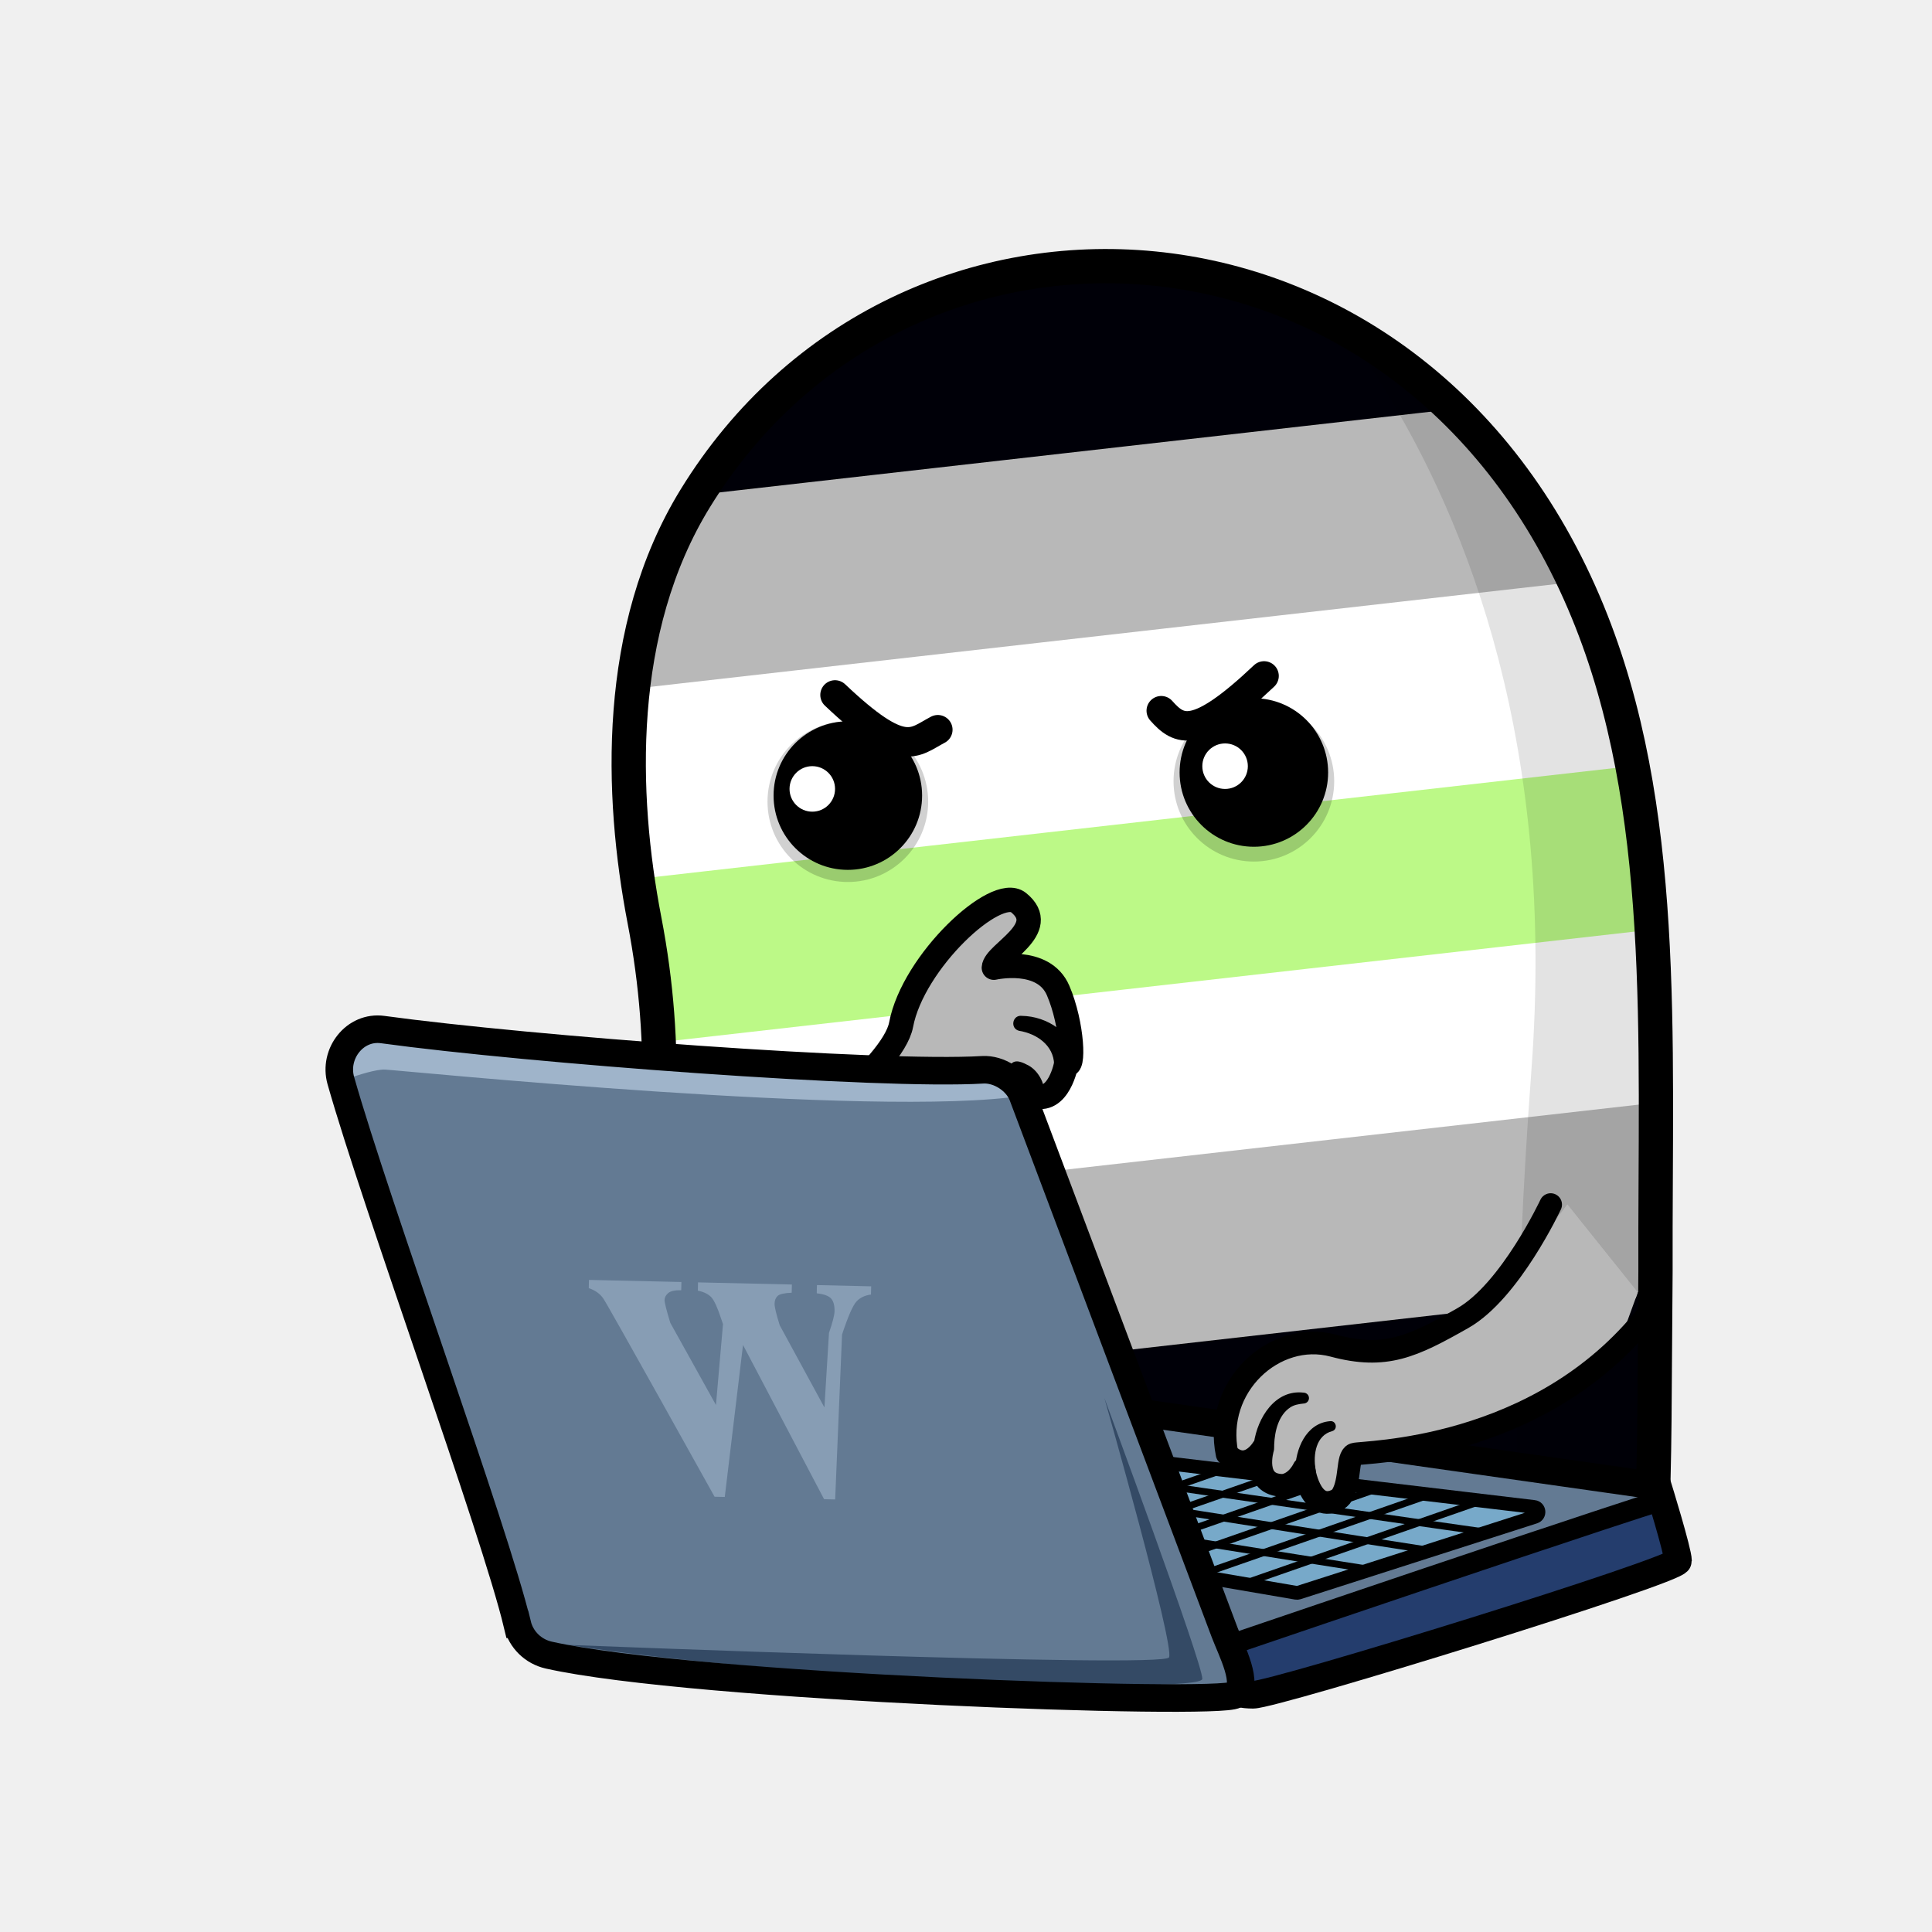
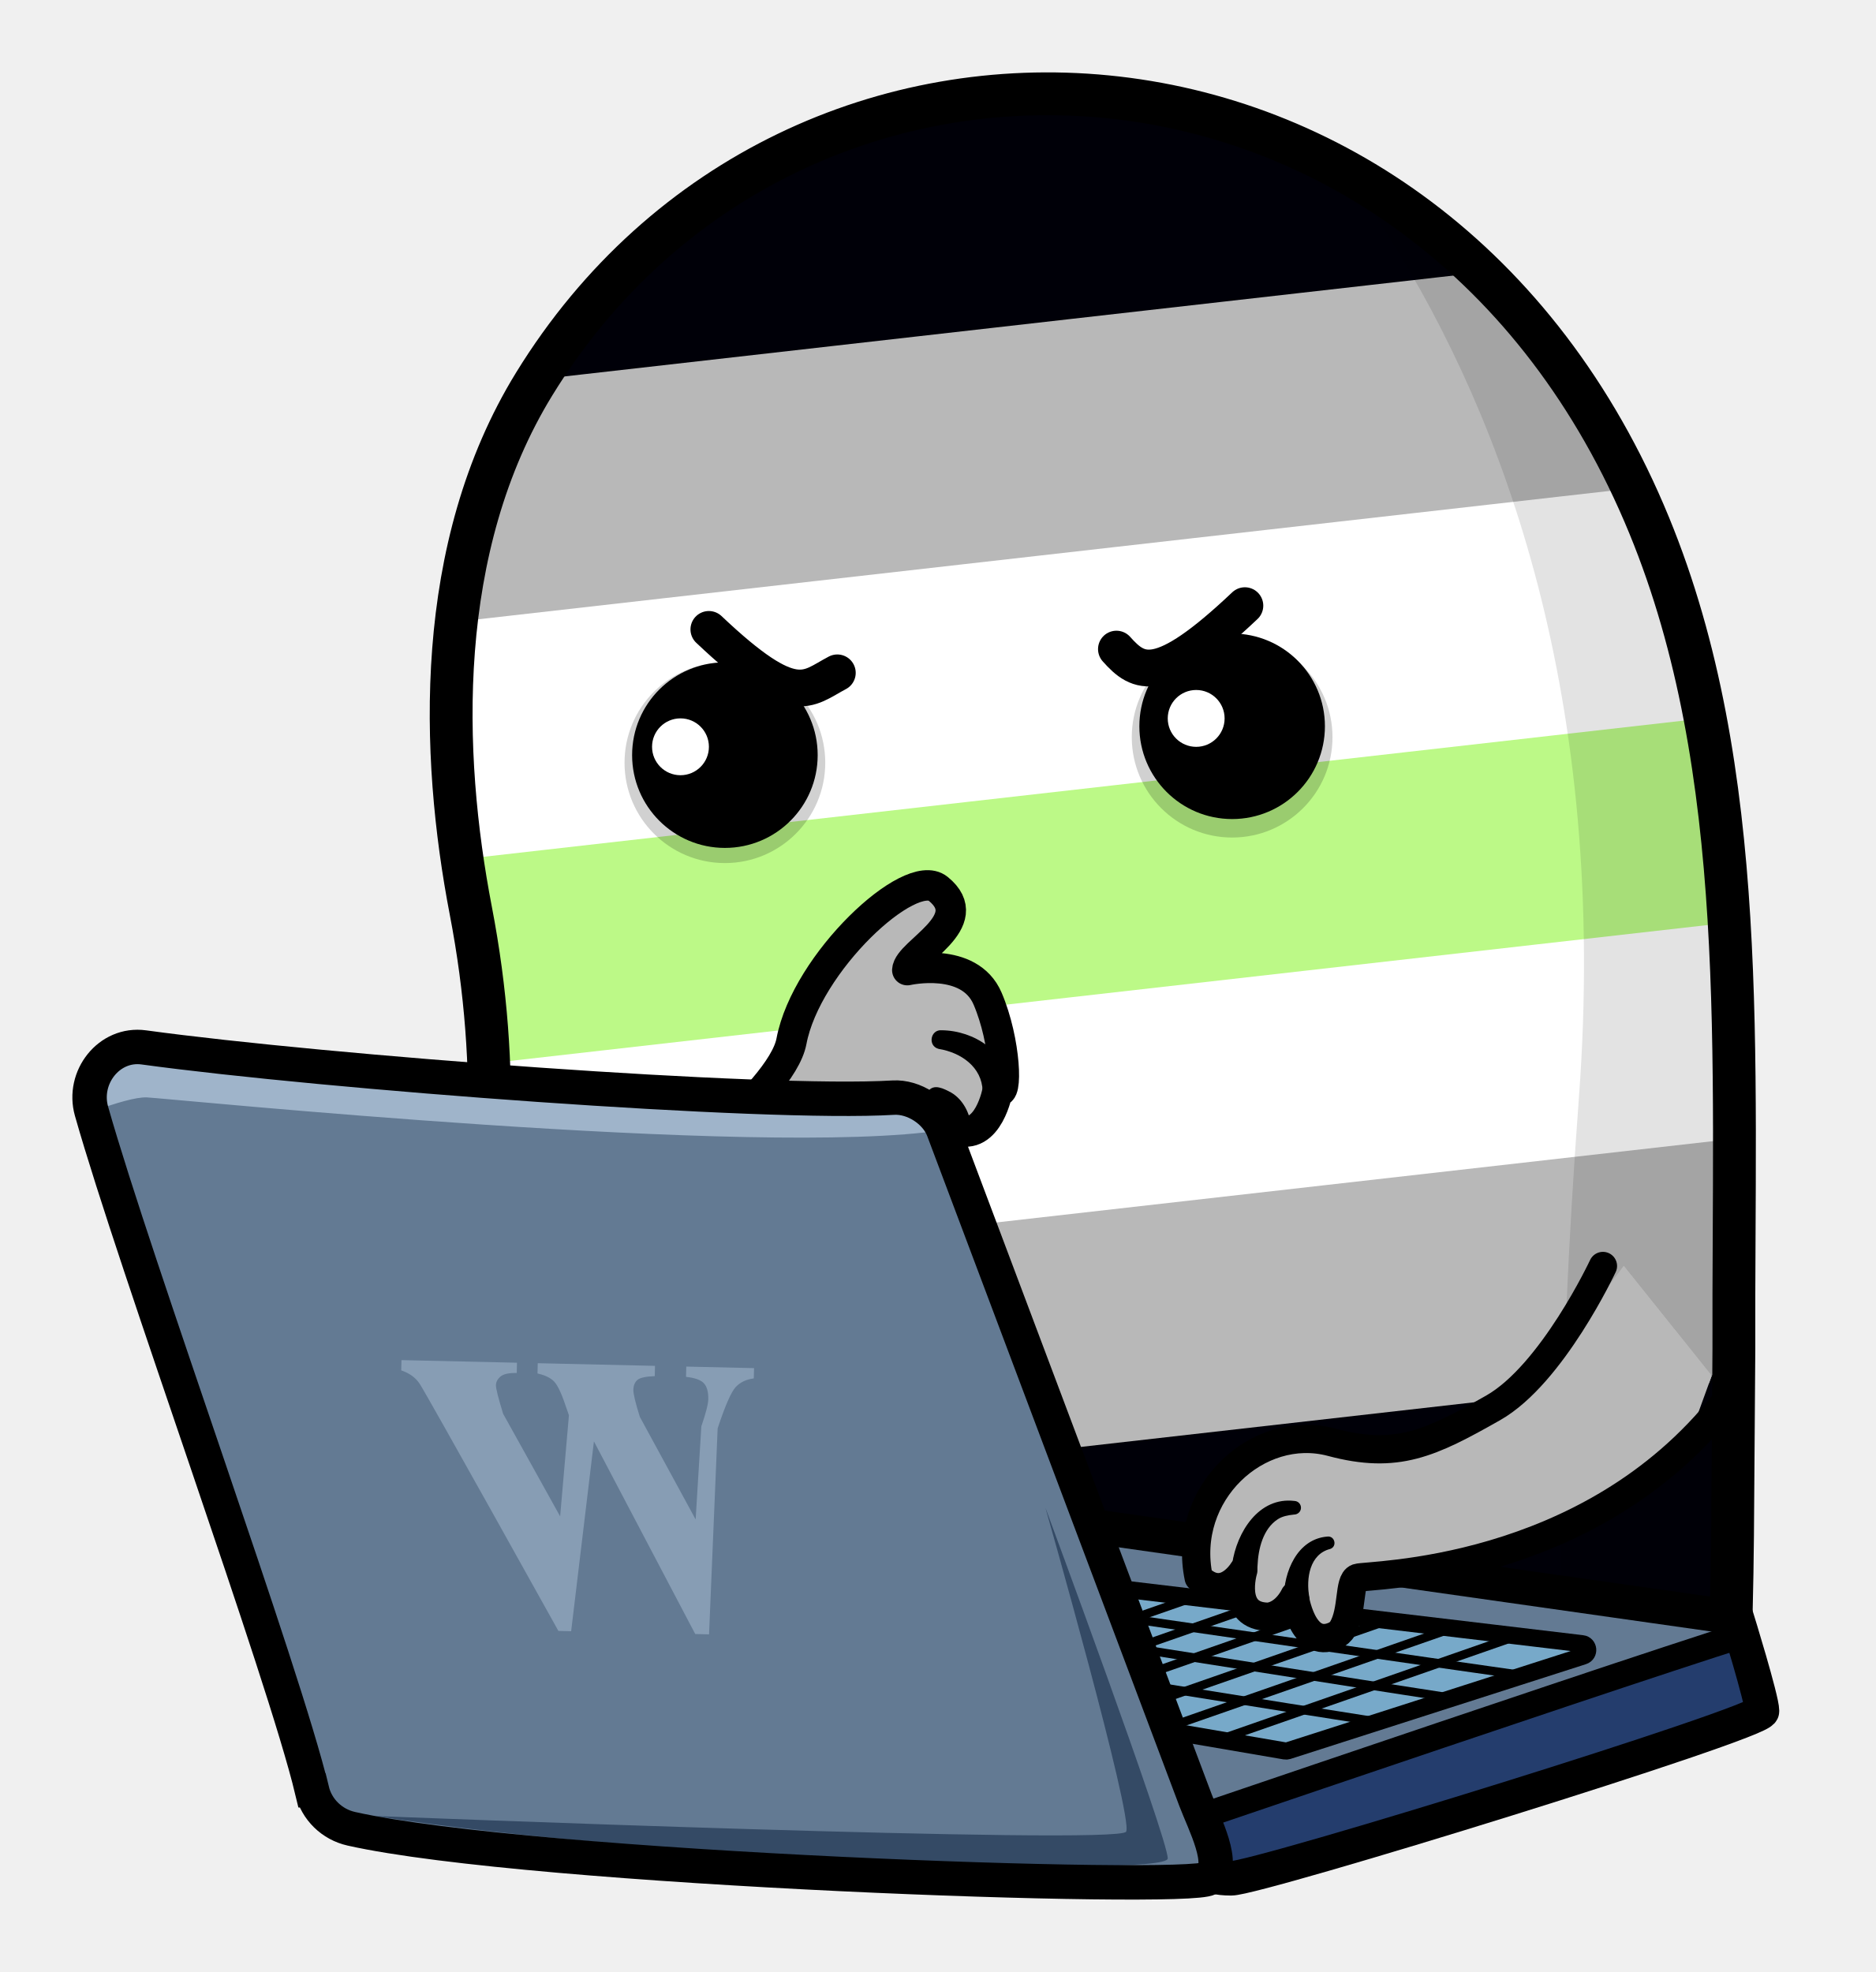
- <svg xmlns="http://www.w3.org/2000/svg" id="Capa_1" data-name="Capa 1" viewBox="0 0 500 500">
-   <defs>
-     <style>
+ <svg xmlns="http://www.w3.org/2000/svg" id="Capa_1" data-name="Capa 1" viewBox="0 0 388.593 408.567" version="1.1" width="388.593" height="408.567">
+   <defs id="defs25">
+     <style id="style2">
      .cls-1 {
        fill: #344a65;
      }

      .cls-1, .cls-2, .cls-3, .cls-4, .cls-5, .cls-6, .cls-7, .cls-8, .cls-9, .cls-10 {
        stroke-width: 0px;
      }

      .cls-11 {
        fill: #243d6d;
        stroke-width: 5.35px;
      }

      .cls-11, .cls-12, .cls-13, .cls-14, .cls-15, .cls-16, .cls-17, .cls-18, .cls-19, .cls-20, .cls-21 {
        stroke: #000;
      }

      .cls-11, .cls-12, .cls-13, .cls-15, .cls-16, .cls-17, .cls-18, .cls-20, .cls-21 {
        stroke-miterlimit: 10;
      }

      .cls-22 {
        opacity: .6;
      }

      .cls-23, .cls-12 {
        fill: #637a93;
      }

      .cls-24 {
        clip-path: url(#clippath-2);
      }

      .cls-2 {
        opacity: .18;
      }

      .cls-3 {
        fill: #99d3f6;
      }

      .cls-12, .cls-13 {
        stroke-width: 7.13px;
      }

      .cls-25 {
        clip-path: url(#clippath-6);
      }

      .cls-5, .cls-26 {
        fill: #b8b8b8;
      }

      .cls-13, .cls-14, .cls-15, .cls-16, .cls-18, .cls-19, .cls-20, .cls-21 {
        fill: none;
      }

      .cls-14 {
        stroke-width: 5.86px;
      }

      .cls-14, .cls-15, .cls-19 {
        stroke-linecap: round;
      }

      .cls-14, .cls-19 {
        stroke-linejoin: round;
      }

      .cls-27 {
        clip-path: url(#clippath-1);
      }

      .cls-28 {
        clip-path: url(#clippath-4);
      }

      .cls-6 {
        fill: #000008;
      }

      .cls-15 {
        stroke-width: 7.62px;
      }

      .cls-7 {
        fill: #fff;
      }

      .cls-16 {
        stroke-width: 8.87px;
      }

      .cls-29, .cls-17 {
        fill: #77a9c9;
      }

      .cls-17, .cls-20 {
        stroke-width: 3.56px;
      }

      .cls-18 {
        stroke-width: 1.78px;
      }

      .cls-8 {
        opacity: .11;
      }

      .cls-9 {
        fill: #bcf987;
      }

      .cls-30 {
        clip-path: url(#clippath);
      }

      .cls-19 {
        stroke-width: 6.31px;
      }

      .cls-31 {
        clip-path: url(#clippath-3);
      }

      .cls-10 {
        fill: #9fb4ca;
      }

      .cls-32 {
        clip-path: url(#clippath-5);
      }

      .cls-21 {
        stroke-width: 9.03px;
      }
    </style>
    <clipPath id="clippath">
-       <path class="cls-21" d="m424.32,919.79c.94-15.49.77-36.33,1.06-67.2-.17-62.02,3.35-122.11-17.87-173.74-46.16-112.34-180.44-118.8-235.12-29.83-21.19,34.48-19.73,78.13-13.38,111.1,6.59,34.2,4.08,62.43-.99,97.78-1.35,9.39-1.69,16.78-1.26,21.8.52,6.6,3.5,9.2,9.57,10.71,51.62,8.05,171.22,27.81,242.85,37.73,4.17.35,9.47,2.72,12.37-.13,1.54-1.52,2.44-5.23,2.77-8.21Z" />
+       <path class="cls-21" d="m 424.32,919.79 c 0.94,-15.49 0.77,-36.33 1.06,-67.2 -0.17,-62.02 3.35,-122.11 -17.87,-173.74 -46.16,-112.34 -180.44,-118.8 -235.12,-29.83 -21.19,34.48 -19.73,78.13 -13.38,111.1 6.59,34.2 4.08,62.43 -0.99,97.78 -1.35,9.39 -1.69,16.78 -1.26,21.8 0.52,6.6 3.5,9.2 9.57,10.71 51.62,8.05 171.22,27.81 242.85,37.73 4.17,0.35 9.47,2.72 12.37,-0.13 1.54,-1.52 2.44,-5.23 2.77,-8.21 z" id="path4" />
    </clipPath>
    <clipPath id="clippath-1">
-       <path class="cls-16" d="m427.4,394.96c.92-15.21.76-35.69,1.04-66.01-.17-60.92,3.29-119.95-17.55-170.66-45.34-110.35-177.25-116.7-230.96-29.31-20.82,33.87-19.38,76.75-13.15,109.13,6.47,33.6,4.01,61.32-.97,96.05-1.32,9.22-1.66,16.49-1.24,21.41.51,6.48,3.44,9.04,9.41,10.52,50.7,7.91,168.18,27.32,238.55,37.07,4.1.35,9.3,2.68,12.15-.13,1.52-1.49,2.39-5.14,2.72-8.07Z" />
+       <path class="cls-16" d="m 427.4,394.96 c 0.92,-15.21 0.76,-35.69 1.04,-66.01 C 428.27,268.03 431.73,209 410.89,158.29 365.55,47.94 233.64,41.59 179.93,128.98 c -20.82,33.87 -19.38,76.75 -13.15,109.13 6.47,33.6 4.01,61.32 -0.97,96.05 -1.32,9.22 -1.66,16.49 -1.24,21.41 0.51,6.48 3.44,9.04 9.41,10.52 50.7,7.91 168.18,27.32 238.55,37.07 4.1,0.35 9.3,2.68 12.15,-0.13 1.52,-1.49 2.39,-5.14 2.72,-8.07 z" id="path7" />
    </clipPath>
    <clipPath id="clippath-2">
-       <path class="cls-19" d="m200.06,299.39c2.53-2.32,31.05-23.05,33.15-34.21,3.07-16.29,24.58-36.29,30.38-31.6,8.45,6.84-6.17,13.07-6.38,16.86,0,0,12.84-2.95,16.63,5.9,3.79,8.84,4.21,20.85,2.11,18.95,0,0-1.9,10.74-8.63,8.21,0,0-4.63,6.95-13.27,13.9-8.63,6.95-23.37,33.06-24.21,34.11s-29.78-32.11-29.78-32.11Z" />
+       <path class="cls-19" d="m 200.06,299.39 c 2.53,-2.32 31.05,-23.05 33.15,-34.21 3.07,-16.29 24.58,-36.29 30.38,-31.6 8.45,6.84 -6.17,13.07 -6.38,16.86 0,0 12.84,-2.95 16.63,5.9 3.79,8.84 4.21,20.85 2.11,18.95 0,0 -1.9,10.74 -8.63,8.21 0,0 -4.63,6.95 -13.27,13.9 -8.63,6.95 -23.37,33.06 -24.21,34.11 -0.84,1.05 -29.78,-32.11 -29.78,-32.11 z" id="path10" />
    </clipPath>
    <clipPath id="clippath-3">
-       <path class="cls-12" d="m317.58,436.42s1.08,2.19,6.72,2.19,109.98-32.23,109.98-34.65-5.24-19.34-5.24-19.34l-224-31.83,112.53,83.63Z" />
+       <path class="cls-12" d="m 317.58,436.42 c 0,0 1.08,2.19 6.72,2.19 5.64,0 109.98,-32.23 109.98,-34.65 0,-2.42 -5.24,-19.34 -5.24,-19.34 l -224,-31.83 112.53,83.63 z" id="path13" />
    </clipPath>
    <clipPath id="clippath-4">
-       <path class="cls-17" d="m397,390l-125.3-14.93c-.22-.03-.45,0-.66.09l-39.8,16.75c-1.2.51-1,2.27.29,2.49l103.91,17.81c.21.04.42.02.62-.04l61.19-19.63c1.33-.43,1.15-2.37-.24-2.54Z" />
+       <path class="cls-17" d="M 397,390 271.7,375.07 c -0.22,-0.03 -0.45,0 -0.66,0.09 l -39.8,16.75 c -1.2,0.51 -1,2.27 0.29,2.49 l 103.91,17.81 c 0.21,0.04 0.42,0.02 0.62,-0.04 l 61.19,-19.63 c 1.33,-0.43 1.15,-2.37 -0.24,-2.54 z" id="path16" />
    </clipPath>
    <clipPath id="clippath-5">
-       <path class="cls-12" d="m133.88,420.37c-5.86-24.49-36.52-108.44-45.67-140.7-1.98-6.98,3.64-14.21,10.83-13.22,37.75,5.17,128.71,12.01,155.28,10.41,4.21-.25,8.86,2.75,10.35,6.7l52.24,138.84c1.8,4.78,6.52,13.64,2.77,16.21-4.18,2.86-140.18-1.86-177.65-10.27-4.01-.9-7.18-3.97-8.14-7.97Z" />
+       <path class="cls-12" d="m 133.88,420.37 c -5.86,-24.49 -36.52,-108.44 -45.67,-140.7 -1.98,-6.98 3.64,-14.21 10.83,-13.22 37.75,5.17 128.71,12.01 155.28,10.41 4.21,-0.25 8.86,2.75 10.35,6.7 l 52.24,138.84 c 1.8,4.78 6.52,13.64 2.77,16.21 -4.18,2.86 -140.18,-1.86 -177.65,-10.27 -4.01,-0.9 -7.18,-3.97 -8.14,-7.97 z" id="path19" />
    </clipPath>
    <clipPath id="clippath-6">
-       <path class="cls-5" d="m405.62,311.74s-14.81,20.66-27.06,27.61c-12.94,7.34-19.97,10.73-33.49,7.11-15.24-4.07-31.13,10.6-27.5,28.06,4.79,4.73,8.96-.29,9.69-1.48,0,0-3.38,9.58,4.79,9.58,3.61-.46,5.36-4.36,5.36-4.36,0,0,1.55,11.25,8.26,8.29.71-.31,1.34-.84,1.72-1.52,2.17-3.77,1.21-9.81,3.07-10.47,2.03-.71,39.02,4.41,68.09-25.5l5.3-14.58-18.23-22.76Z" />
+       <path class="cls-5" d="m 405.62,311.74 c 0,0 -14.81,20.66 -27.06,27.61 -12.94,7.34 -19.97,10.73 -33.49,7.11 -15.24,-4.07 -31.13,10.6 -27.5,28.06 4.79,4.73 8.96,-0.29 9.69,-1.48 0,0 -3.38,9.58 4.79,9.58 3.61,-0.46 5.36,-4.36 5.36,-4.36 0,0 1.55,11.25 8.26,8.29 0.71,-0.31 1.34,-0.84 1.72,-1.52 2.17,-3.77 1.21,-9.81 3.07,-10.47 2.03,-0.71 39.02,4.41 68.09,-25.5 l 5.3,-14.58 -18.23,-22.76 z" id="path22" />
    </clipPath>
  </defs>
-   <g>
-     <g class="cls-30">
-       <path class="cls-8" d="m302.48,569.44s101.75,67.61,89.21,236.07c-9.48,127.45,1.92,178.73,1.92,178.73l76.88-30.1,37.74-200.17-24.33-197.91-133.54-64.1-47.88,77.48Z" />
-     </g>
-     <path class="cls-21" d="m424.32,919.79c.94-15.49.77-36.33,1.06-67.2-.17-62.02,3.35-122.11-17.87-173.74-46.16-112.34-180.44-118.8-235.12-29.83-21.19,34.48-19.73,78.13-13.38,111.1,6.59,34.2,4.08,62.43-.99,97.78-1.35,9.39-1.69,16.78-1.26,21.8.52,6.6,3.5,9.2,9.57,10.71,51.62,8.05,171.22,27.81,242.85,37.73,4.17.35,9.47,2.72,12.37-.13,1.54-1.52,2.44-5.23,2.77-8.21Z" />
-   </g>
-   <g>
-     <circle class="cls-7" cx="276.41" cy="231.94" r="6.17" />
-     <g>
-       <g class="cls-27">
-         <g>
-           <polygon class="cls-9" points="510.14 248.73 134.08 291.41 139.71 227.49 515.77 184.81 510.14 248.73" />
-           <polygon class="cls-7" points="509.71 188.34 133.66 231.02 139.28 167.1 515.34 124.42 509.71 188.34" />
-           <polygon class="cls-5" points="512.35 138.71 136.3 181.39 141.92 117.47 517.98 74.79 512.35 138.71" />
-           <polygon class="cls-7" points="510.14 294.5 134.08 337.17 139.71 273.25 515.77 230.57 510.14 294.5" />
-           <polygon class="cls-5" points="502.77 340.23 126.72 382.9 132.34 318.98 508.4 276.31 502.77 340.23" />
-           <polygon class="cls-6" points="472.55 408.66 96.49 451.34 118.74 369.02 494.8 326.34 472.55 408.66" />
-           <polygon class="cls-6" points="512.35 90.42 136.3 133.1 141.92 69.18 517.98 26.5 512.35 90.42" />
-         </g>
-         <path class="cls-8" d="m308.71,44.91s99.94,66.41,87.63,231.89c-9.32,125.19,1.89,175.56,1.89,175.56l75.52-29.57,37.07-196.62-23.9-194.41-131.18-62.96-47.03,76.11Z" />
-       </g>
-       <path class="cls-16" d="m427.4,394.96c.92-15.21.76-35.69,1.04-66.01-.17-60.92,3.29-119.95-17.55-170.66-45.34-110.35-177.25-116.7-230.96-29.31-20.82,33.87-19.38,76.75-13.15,109.13,6.47,33.6,4.01,61.32-.97,96.05-1.32,9.22-1.66,16.49-1.24,21.41.51,6.48,3.44,9.04,9.41,10.52,50.7,7.91,168.18,27.32,238.55,37.07,4.1.35,9.3,2.68,12.15-.13,1.52-1.49,2.39-5.14,2.72-8.07Z" />
-     </g>
-     <path class="cls-15" d="m300.53,183.93c4.62,5.18,8.88,7.79,26.61-9" />
-     <path class="cls-15" d="m242.71,188.85c-6.33,3.32-8.88,7.79-26.61-9" />
-     <g>
-       <g>
-         <g class="cls-24">
-           <polygon class="cls-5" points="185.9 270.7 307.74 289.54 315.19 249.91 289.67 199.46 166.76 237.67 185.9 270.7" />
-           <polygon class="cls-3" points="146.46 321.42 242.68 339.06 309.31 289.54 193.68 268.2 146.46 321.42" />
-         </g>
-         <path class="cls-19" d="m200.06,299.39c2.53-2.32,31.05-23.05,33.15-34.21,3.07-16.29,24.58-36.29,30.38-31.6,8.45,6.84-6.17,13.07-6.38,16.86,0,0,12.84-2.95,16.63,5.9,3.79,8.84,4.21,20.85,2.11,18.95,0,0-1.9,10.74-8.63,8.21,0,0-4.63,6.95-13.27,13.9-8.63,6.95-23.37,33.06-24.21,34.11s-29.78-32.11-29.78-32.11Z" />
-       </g>
-       <path class="cls-4" d="m272.81,275.48c-.14-4.97-4.49-7.97-9.11-8.72-2.33-.61-1.71-4.08.67-3.86,6.79.1,13.19,4.48,14.6,11.37,1.21,4.58-5.61,5.92-6.16,1.21h0Z" />
-       <path class="cls-4" d="m264.2,283.06c.43-1.09.25-2.73-.61-3.69-.34-.44-.95-.81-1.48-1.15-.9-.57-1.16-1.75-.6-2.65,1.18-1.71,3.32-.54,4.79.24,2.48,1.46,3.93,4.36,4.15,7.18.49,4.78-6.62,4.86-6.24.07h0Z" />
-     </g>
-     <circle class="cls-2" cx="219.42" cy="207.47" r="20.79" />
-     <circle class="cls-2" cx="324.5" cy="202.18" r="20.79" />
-     <g>
-       <circle class="cls-4" cx="219.42" cy="205.9" r="19.22" />
-       <circle class="cls-4" cx="324.5" cy="199.92" r="19.22" />
-     </g>
-     <circle class="cls-7" cx="210.22" cy="204.17" r="5.89" />
-     <circle class="cls-7" cx="317.05" cy="198.29" r="5.89" />
-     <g>
-       <g>
-         <path class="cls-23" d="m317.58,436.42s1.08,2.19,6.72,2.19,109.98-32.23,109.98-34.65-5.24-19.34-5.24-19.34l-224-31.83,112.53,83.63Z" />
-         <g class="cls-31">
-           <path class="cls-11" d="m437.11,386.24c-1.02-.77-137.78,45.93-137.78,45.93,0,0,9.27,22.56,32.63,21.35,23.37-1.21,153.5-30.62,105.15-67.28Z" />
-           <g>
-             <path class="cls-29" d="m397,390l-125.3-14.93c-.22-.03-.45,0-.66.09l-39.8,16.75c-1.2.51-1,2.27.29,2.49l103.91,17.81c.21.04.42.02.62-.04l61.19-19.63c1.33-.43,1.15-2.37-.24-2.54Z" />
-             <g class="cls-28">
-               <path class="cls-18" d="m358.4,406.72c-1.43,0-141.95-22.67-141.95-22.67" />
-               <path class="cls-18" d="m375.35,402.02c-1.43,0-150.74-23.69-150.74-23.69" />
-               <path class="cls-18" d="m390.47,397.32c-1.43,0-156.73-22.63-156.73-22.63" />
-               <line class="cls-18" x1="315.1" y1="412.23" x2="400.68" y2="382.41" />
-               <line class="cls-18" x1="301.75" y1="410.61" x2="387.33" y2="380.79" />
-               <line class="cls-18" x1="288.4" y1="409" x2="373.98" y2="379.18" />
-               <line class="cls-18" x1="275.05" y1="407.38" x2="360.63" y2="377.56" />
-               <line class="cls-18" x1="261.7" y1="405.76" x2="347.28" y2="375.95" />
-               <line class="cls-18" x1="248.35" y1="404.15" x2="333.93" y2="374.33" />
-               <line class="cls-18" x1="235" y1="402.53" x2="320.58" y2="372.71" />
-               <line class="cls-18" x1="221.65" y1="400.92" x2="307.23" y2="371.1" />
-               <line class="cls-18" x1="208.3" y1="399.3" x2="293.88" y2="369.48" />
+   <g id="g171" transform="translate(-69.25237,-49.44626)">
+     <circle class="cls-7" cx="276.41" cy="231.94" r="6.17" id="circle35" />
+     <g id="g59">
+       <g class="cls-27" clip-path="url(#clippath-1)" id="g55">
+         <g id="g51">
+           <polygon class="cls-9" points="510.14,248.73 134.08,291.41 139.71,227.49 515.77,184.81 " id="polygon37" />
+           <polygon class="cls-7" points="509.71,188.34 133.66,231.02 139.28,167.1 515.34,124.42 " id="polygon39" />
+           <polygon class="cls-5" points="512.35,138.71 136.3,181.39 141.92,117.47 517.98,74.79 " id="polygon41" />
+           <polygon class="cls-7" points="510.14,294.5 134.08,337.17 139.71,273.25 515.77,230.57 " id="polygon43" />
+           <polygon class="cls-5" points="502.77,340.23 126.72,382.9 132.34,318.98 508.4,276.31 " id="polygon45" />
+           <polygon class="cls-6" points="472.55,408.66 96.49,451.34 118.74,369.02 494.8,326.34 " id="polygon47" />
+           <polygon class="cls-6" points="512.35,90.42 136.3,133.1 141.92,69.18 517.98,26.5 " id="polygon49" />
+         </g>
+         <path class="cls-8" d="m 308.71,44.91 c 0,0 99.94,66.41 87.63,231.89 -9.32,125.19 1.89,175.56 1.89,175.56 L 473.75,422.79 510.82,226.17 486.92,31.76 355.74,-31.2 Z" id="path53" />
+       </g>
+       <path class="cls-16" d="m 427.4,394.96 c 0.92,-15.21 0.76,-35.69 1.04,-66.01 C 428.27,268.03 431.73,209 410.89,158.29 365.55,47.94 233.64,41.59 179.93,128.98 c -20.82,33.87 -19.38,76.75 -13.15,109.13 6.47,33.6 4.01,61.32 -0.97,96.05 -1.32,9.22 -1.66,16.49 -1.24,21.41 0.51,6.48 3.44,9.04 9.41,10.52 50.7,7.91 168.18,27.32 238.55,37.07 4.1,0.35 9.3,2.68 12.15,-0.13 1.52,-1.49 2.39,-5.14 2.72,-8.07 z" id="path57" />
+     </g>
+     <path class="cls-15" d="m 300.53,183.93 c 4.62,5.18 8.88,7.79 26.61,-9" id="path61" />
+     <path class="cls-15" d="m 242.71,188.85 c -6.33,3.32 -8.88,7.79 -26.61,-9" id="path63" />
+     <g id="g79">
+       <g id="g73">
+         <g class="cls-24" clip-path="url(#clippath-2)" id="g69">
+           <polygon class="cls-5" points="166.76,237.67 185.9,270.7 307.74,289.54 315.19,249.91 289.67,199.46 " id="polygon65" />
+           <polygon class="cls-3" points="146.46,321.42 242.68,339.06 309.31,289.54 193.68,268.2 " id="polygon67" />
+         </g>
+         <path class="cls-19" d="m 200.06,299.39 c 2.53,-2.32 31.05,-23.05 33.15,-34.21 3.07,-16.29 24.58,-36.29 30.38,-31.6 8.45,6.84 -6.17,13.07 -6.38,16.86 0,0 12.84,-2.95 16.63,5.9 3.79,8.84 4.21,20.85 2.11,18.95 0,0 -1.9,10.74 -8.63,8.21 0,0 -4.63,6.95 -13.27,13.9 -8.63,6.95 -23.37,33.06 -24.21,34.11 -0.84,1.05 -29.78,-32.11 -29.78,-32.11 z" id="path71" />
+       </g>
+       <path class="cls-4" d="m 272.81,275.48 c -0.14,-4.97 -4.49,-7.97 -9.11,-8.72 -2.33,-0.61 -1.71,-4.08 0.67,-3.86 6.79,0.1 13.19,4.48 14.6,11.37 1.21,4.58 -5.61,5.92 -6.16,1.21 z" id="path75" />
+       <path class="cls-4" d="m 264.2,283.06 c 0.43,-1.09 0.25,-2.73 -0.61,-3.69 -0.34,-0.44 -0.95,-0.81 -1.48,-1.15 -0.9,-0.57 -1.16,-1.75 -0.6,-2.65 1.18,-1.71 3.32,-0.54 4.79,0.24 2.48,1.46 3.93,4.36 4.15,7.18 0.49,4.78 -6.62,4.86 -6.24,0.07 v 0 z" id="path77" />
+     </g>
+     <circle class="cls-2" cx="219.42" cy="207.47" r="20.79" id="circle81" />
+     <circle class="cls-2" cx="324.5" cy="202.18" r="20.79" id="circle83" />
+     <g id="g89">
+       <circle class="cls-4" cx="219.42" cy="205.9" r="19.22" id="circle85" />
+       <circle class="cls-4" cx="324.5" cy="199.92" r="19.22" id="circle87" />
+     </g>
+     <circle class="cls-7" cx="210.22" cy="204.17" r="5.89" id="circle91" />
+     <circle class="cls-7" cx="317.05" cy="198.29" r="5.89" id="circle93" />
+     <g id="g149">
+       <g id="g135">
+         <path class="cls-23" d="m 317.58,436.42 c 0,0 1.08,2.19 6.72,2.19 5.64,0 109.98,-32.23 109.98,-34.65 0,-2.42 -5.24,-19.34 -5.24,-19.34 l -224,-31.83 112.53,83.63 z" id="path95" />
+         <g class="cls-31" clip-path="url(#clippath-3)" id="g131">
+           <path class="cls-11" d="m 437.11,386.24 c -1.02,-0.77 -137.78,45.93 -137.78,45.93 0,0 9.27,22.56 32.63,21.35 23.37,-1.21 153.5,-30.62 105.15,-67.28 z" id="path97" />
+           <g id="g129">
+             <path class="cls-29" d="M 397,390 271.7,375.07 c -0.22,-0.03 -0.45,0 -0.66,0.09 l -39.8,16.75 c -1.2,0.51 -1,2.27 0.29,2.49 l 103.91,17.81 c 0.21,0.04 0.42,0.02 0.62,-0.04 l 61.19,-19.63 c 1.33,-0.43 1.15,-2.37 -0.24,-2.54 z" id="path99" />
+             <g class="cls-28" clip-path="url(#clippath-4)" id="g125">
+               <path class="cls-18" d="m 358.4,406.72 c -1.43,0 -141.95,-22.67 -141.95,-22.67" id="path101" />
+               <path class="cls-18" d="m 375.35,402.02 c -1.43,0 -150.74,-23.69 -150.74,-23.69" id="path103" />
+               <path class="cls-18" d="m 390.47,397.32 c -1.43,0 -156.73,-22.63 -156.73,-22.63" id="path105" />
+               <line class="cls-18" x1="315.1" y1="412.23" x2="400.68" y2="382.41" id="line107" />
+               <line class="cls-18" x1="301.75" y1="410.61" x2="387.33" y2="380.79" id="line109" />
+               <line class="cls-18" x1="288.4" y1="409" x2="373.98" y2="379.18" id="line111" />
+               <line class="cls-18" x1="275.05" y1="407.38" x2="360.63" y2="377.56" id="line113" />
+               <line class="cls-18" x1="261.7" y1="405.76" x2="347.28" y2="375.95" id="line115" />
+               <line class="cls-18" x1="248.35" y1="404.15" x2="333.93" y2="374.33" id="line117" />
+               <line class="cls-18" x1="235" y1="402.53" x2="320.58" y2="372.71" id="line119" />
+               <line class="cls-18" x1="221.65" y1="400.92" x2="307.23" y2="371.1" id="line121" />
+               <line class="cls-18" x1="208.3" y1="399.3" x2="293.88" y2="369.48" id="line123" />
            </g>
-             <path class="cls-20" d="m397,390l-125.3-14.93c-.22-.03-.45,0-.66.09l-39.8,16.75c-1.2.51-1,2.27.29,2.49l103.91,17.81c.21.04.42.02.62-.04l61.19-19.63c1.33-.43,1.15-2.37-.24-2.54Z" />
+             <path class="cls-20" d="M 397,390 271.7,375.07 c -0.22,-0.03 -0.45,0 -0.66,0.09 l -39.8,16.75 c -1.2,0.51 -1,2.27 0.29,2.49 l 103.91,17.81 c 0.21,0.04 0.42,0.02 0.62,-0.04 l 61.19,-19.63 c 1.33,-0.43 1.15,-2.37 -0.24,-2.54 z" id="path127" />
          </g>
        </g>
-         <path class="cls-13" d="m317.58,436.42s1.08,2.19,6.72,2.19,109.98-32.23,109.98-34.65-5.24-19.34-5.24-19.34l-224-31.83,112.53,83.63Z" />
-       </g>
-       <g>
-         <path class="cls-23" d="m133.88,420.37c-5.86-24.49-36.52-108.44-45.67-140.7-1.98-6.98,3.64-14.21,10.83-13.22,37.75,5.17,128.71,12.01,155.28,10.41,4.21-.25,8.86,2.75,10.35,6.7l52.24,138.84c1.8,4.78,6.52,13.64,2.77,16.21-4.18,2.86-140.18-1.86-177.65-10.27-4.01-.9-7.18-3.97-8.14-7.97Z" />
-         <g class="cls-32">
-           <path class="cls-10" d="m80.38,282.81c1.93-.64,14.79-6.21,19.3-6s127.35,12.65,164.98,6.75c37.63-5.9-153.53-25.39-153.53-25.39l-29.01,5.21-1.74,19.42Z" />
-           <path class="cls-1" d="m146.89,425.69s154.09,6.14,155.65,3.25c1.56-2.89-16.72-67.12-16.72-67.12,0,0,25.43,68.63,25.34,72.67-.09,4.04-106.31.22-164.27-8.81Z" />
-         </g>
-         <path class="cls-13" d="m133.88,420.37c-5.86-24.49-36.52-108.44-45.67-140.7-1.98-6.98,3.64-14.21,10.83-13.22,37.75,5.17,128.71,12.01,155.28,10.41,4.21-.25,8.86,2.75,10.35,6.7l52.24,138.84c1.8,4.78,6.52,13.64,2.77,16.21-4.18,2.86-140.18-1.86-177.65-10.27-4.01-.9-7.18-3.97-8.14-7.97Z" />
-       </g>
-     </g>
-     <g>
-       <path class="cls-26" d="m405.62,311.74s-14.81,20.66-27.06,27.61c-12.94,7.34-19.97,10.73-33.49,7.11-15.24-4.07-31.13,10.6-27.5,28.06,4.79,4.73,8.96-.29,9.69-1.48,0,0-3.38,9.58,4.79,9.58,3.61-.46,5.36-4.36,5.36-4.36,0,0,1.55,11.25,8.26,8.29.71-.31,1.34-.84,1.72-1.52,2.17-3.77,1.21-9.81,3.07-10.47,2.03-.71,39.02,4.41,68.09-25.5l5.3-14.58-18.23-22.76Z" />
-       <g class="cls-25">
-         <path class="cls-5" d="m356.41,346.22s60.2-26.37,93.24,1.34c33.04,27.72,25.89-56.06-26.19-51.3-52.08,4.76-67.05,49.96-67.05,49.96Z" />
-       </g>
-     </g>
-     <g>
-       <path class="cls-14" d="m401.31,311.74s-10.5,22.45-22.75,29.4c-12.94,7.34-19.97,10.73-33.49,7.11-15.24-4.07-31.13,10.6-27.5,28.06,4.79,4.73,8.51-.34,9.24-1.52,0,0-2.93,9.63,5.24,9.62,3.61-.46,5.36-4.36,5.36-4.36,0,0,1.55,11.25,8.26,8.29.71-.31,1.34-.84,1.72-1.52,2.17-3.77,1.21-9.81,3.07-10.47,2.03-.71,47.79-.36,76.09-36.31" />
-       <path class="cls-4" d="m324.51,373.43c.94-6.49,5.48-13.92,12.92-13.01.78.04,1.37.71,1.33,1.48-.04.78-.7,1.34-1.45,1.34-1.24.13-2.42.35-3.37.98-3.05,1.99-4.04,6.15-4.18,9.61-.11,3.82-5.73,3.39-5.25-.41h0Z" />
-       <path class="cls-4" d="m335.21,380.69c-.04-5.54,2.76-12.39,9-12.89,1.57-.2,2.1,2.04.62,2.56-4.3,1.07-5.01,6.13-4.37,9.86.69,3.93-5.22,4.47-5.25.47h0Z" />
-     </g>
-     <g class="cls-22">
-       <path class="cls-10" d="m213.28,388l-20.99-39.92-4.72,39.33-2.64-.06s-27.49-49.42-28.77-51.25c-.82-1.24-2.08-2.15-3.79-2.73l.05-2.13,23.93.54-.05,2.13c-1.62-.04-2.74.21-3.36.73-.62.52-.94,1.13-.95,1.82-.01.65.48,2.62,1.49,5.9l11.81,21.25,1.82-20.94-.48-1.39c-.95-2.9-1.8-4.75-2.54-5.55-.74-.8-1.9-1.37-3.49-1.72l.05-2.13,24.29.55-.05,2.13c-1.9.07-3.1.34-3.62.81-.52.47-.79,1.14-.81,2.02-.02.84.43,2.71,1.34,5.61l11.56,21.25,1.18-19.29c.94-2.74,1.42-4.6,1.44-5.6.03-1.49-.26-2.59-.89-3.3-.63-.7-1.87-1.15-3.72-1.35l.05-2.13,14.04.32-.05,2.13c-1.56.2-2.81.79-3.74,1.78-.94,1-2.19,3.85-3.75,8.57l-1.78,42.68-2.89-.07Z" />
+         <path class="cls-13" d="m 317.58,436.42 c 0,0 1.08,2.19 6.72,2.19 5.64,0 109.98,-32.23 109.98,-34.65 0,-2.42 -5.24,-19.34 -5.24,-19.34 l -224,-31.83 112.53,83.63 z" id="path133" />
+       </g>
+       <g id="g147">
+         <path class="cls-23" d="m 133.88,420.37 c -5.86,-24.49 -36.52,-108.44 -45.67,-140.7 -1.98,-6.98 3.64,-14.21 10.83,-13.22 37.75,5.17 128.71,12.01 155.28,10.41 4.21,-0.25 8.86,2.75 10.35,6.7 l 52.24,138.84 c 1.8,4.78 6.52,13.64 2.77,16.21 -4.18,2.86 -140.18,-1.86 -177.65,-10.27 -4.01,-0.9 -7.18,-3.97 -8.14,-7.97 z" id="path137" />
+         <g class="cls-32" clip-path="url(#clippath-5)" id="g143">
+           <path class="cls-10" d="m 80.38,282.81 c 1.93,-0.64 14.79,-6.21 19.3,-6 4.51,0.21 127.35,12.65 164.98,6.75 37.63,-5.9 -153.53,-25.39 -153.53,-25.39 l -29.01,5.21 -1.74,19.42 z" id="path139" />
+           <path class="cls-1" d="m 146.89,425.69 c 0,0 154.09,6.14 155.65,3.25 1.56,-2.89 -16.72,-67.12 -16.72,-67.12 0,0 25.43,68.63 25.34,72.67 -0.09,4.04 -106.31,0.22 -164.27,-8.81 z" id="path141" />
+         </g>
+         <path class="cls-13" d="m 133.88,420.37 c -5.86,-24.49 -36.52,-108.44 -45.67,-140.7 -1.98,-6.98 3.64,-14.21 10.83,-13.22 37.75,5.17 128.71,12.01 155.28,10.41 4.21,-0.25 8.86,2.75 10.35,6.7 l 52.24,138.84 c 1.8,4.78 6.52,13.64 2.77,16.21 -4.18,2.86 -140.18,-1.86 -177.65,-10.27 -4.01,-0.9 -7.18,-3.97 -8.14,-7.97 z" id="path145" />
+       </g>
+     </g>
+     <g id="g157">
+       <path class="cls-26" d="m 405.62,311.74 c 0,0 -14.81,20.66 -27.06,27.61 -12.94,7.34 -19.97,10.73 -33.49,7.11 -15.24,-4.07 -31.13,10.6 -27.5,28.06 4.79,4.73 8.96,-0.29 9.69,-1.48 0,0 -3.38,9.58 4.79,9.58 3.61,-0.46 5.36,-4.36 5.36,-4.36 0,0 1.55,11.25 8.26,8.29 0.71,-0.31 1.34,-0.84 1.72,-1.52 2.17,-3.77 1.21,-9.81 3.07,-10.47 2.03,-0.71 39.02,4.41 68.09,-25.5 l 5.3,-14.58 -18.23,-22.76 z" id="path151" />
+       <g class="cls-25" clip-path="url(#clippath-6)" id="g155">
+         <path class="cls-5" d="m 356.41,346.22 c 0,0 60.2,-26.37 93.24,1.34 33.04,27.72 25.89,-56.06 -26.19,-51.3 -52.08,4.76 -67.05,49.96 -67.05,49.96 z" id="path153" />
+       </g>
+     </g>
+     <g id="g165">
+       <path class="cls-14" d="m 401.31,311.74 c 0,0 -10.5,22.45 -22.75,29.4 -12.94,7.34 -19.97,10.73 -33.49,7.11 -15.24,-4.07 -31.13,10.6 -27.5,28.06 4.79,4.73 8.51,-0.34 9.24,-1.52 0,0 -2.93,9.63 5.24,9.62 3.61,-0.46 5.36,-4.36 5.36,-4.36 0,0 1.55,11.25 8.26,8.29 0.71,-0.31 1.34,-0.84 1.72,-1.52 2.17,-3.77 1.21,-9.81 3.07,-10.47 2.03,-0.71 47.79,-0.36 76.09,-36.31" id="path159" />
+       <path class="cls-4" d="m 324.51,373.43 c 0.94,-6.49 5.48,-13.92 12.92,-13.01 0.78,0.04 1.37,0.71 1.33,1.48 -0.04,0.78 -0.7,1.34 -1.45,1.34 -1.24,0.13 -2.42,0.35 -3.37,0.98 -3.05,1.99 -4.04,6.15 -4.18,9.61 -0.11,3.82 -5.73,3.39 -5.25,-0.41 v 0 z" id="path161" />
+       <path class="cls-4" d="m 335.21,380.69 c -0.04,-5.54 2.76,-12.39 9,-12.89 1.57,-0.2 2.1,2.04 0.62,2.56 -4.3,1.07 -5.01,6.13 -4.37,9.86 0.69,3.93 -5.22,4.47 -5.25,0.47 z" id="path163" />
+     </g>
+     <g class="cls-22" id="g169">
+       <path class="cls-10" d="m 213.28,388 -20.99,-39.92 -4.72,39.33 -2.64,-0.06 c 0,0 -27.49,-49.42 -28.77,-51.25 -0.82,-1.24 -2.08,-2.15 -3.79,-2.73 l 0.05,-2.13 23.93,0.54 -0.05,2.13 c -1.62,-0.04 -2.74,0.21 -3.36,0.73 -0.62,0.52 -0.94,1.13 -0.95,1.82 -0.01,0.65 0.48,2.62 1.49,5.9 l 11.81,21.25 1.82,-20.94 -0.48,-1.39 c -0.95,-2.9 -1.8,-4.75 -2.54,-5.55 -0.74,-0.8 -1.9,-1.37 -3.49,-1.72 l 0.05,-2.13 24.29,0.55 -0.05,2.13 c -1.9,0.07 -3.1,0.34 -3.62,0.81 -0.52,0.47 -0.79,1.14 -0.81,2.02 -0.02,0.84 0.43,2.71 1.34,5.61 l 11.56,21.25 1.18,-19.29 c 0.94,-2.74 1.42,-4.6 1.44,-5.6 0.03,-1.49 -0.26,-2.59 -0.89,-3.3 -0.63,-0.7 -1.87,-1.15 -3.72,-1.35 l 0.05,-2.13 14.04,0.32 -0.05,2.13 c -1.56,0.2 -2.81,0.79 -3.74,1.78 -0.94,1 -2.19,3.85 -3.75,8.57 l -1.78,42.68 -2.89,-0.07 z" id="path167" />
    </g>
  </g>
</svg>
